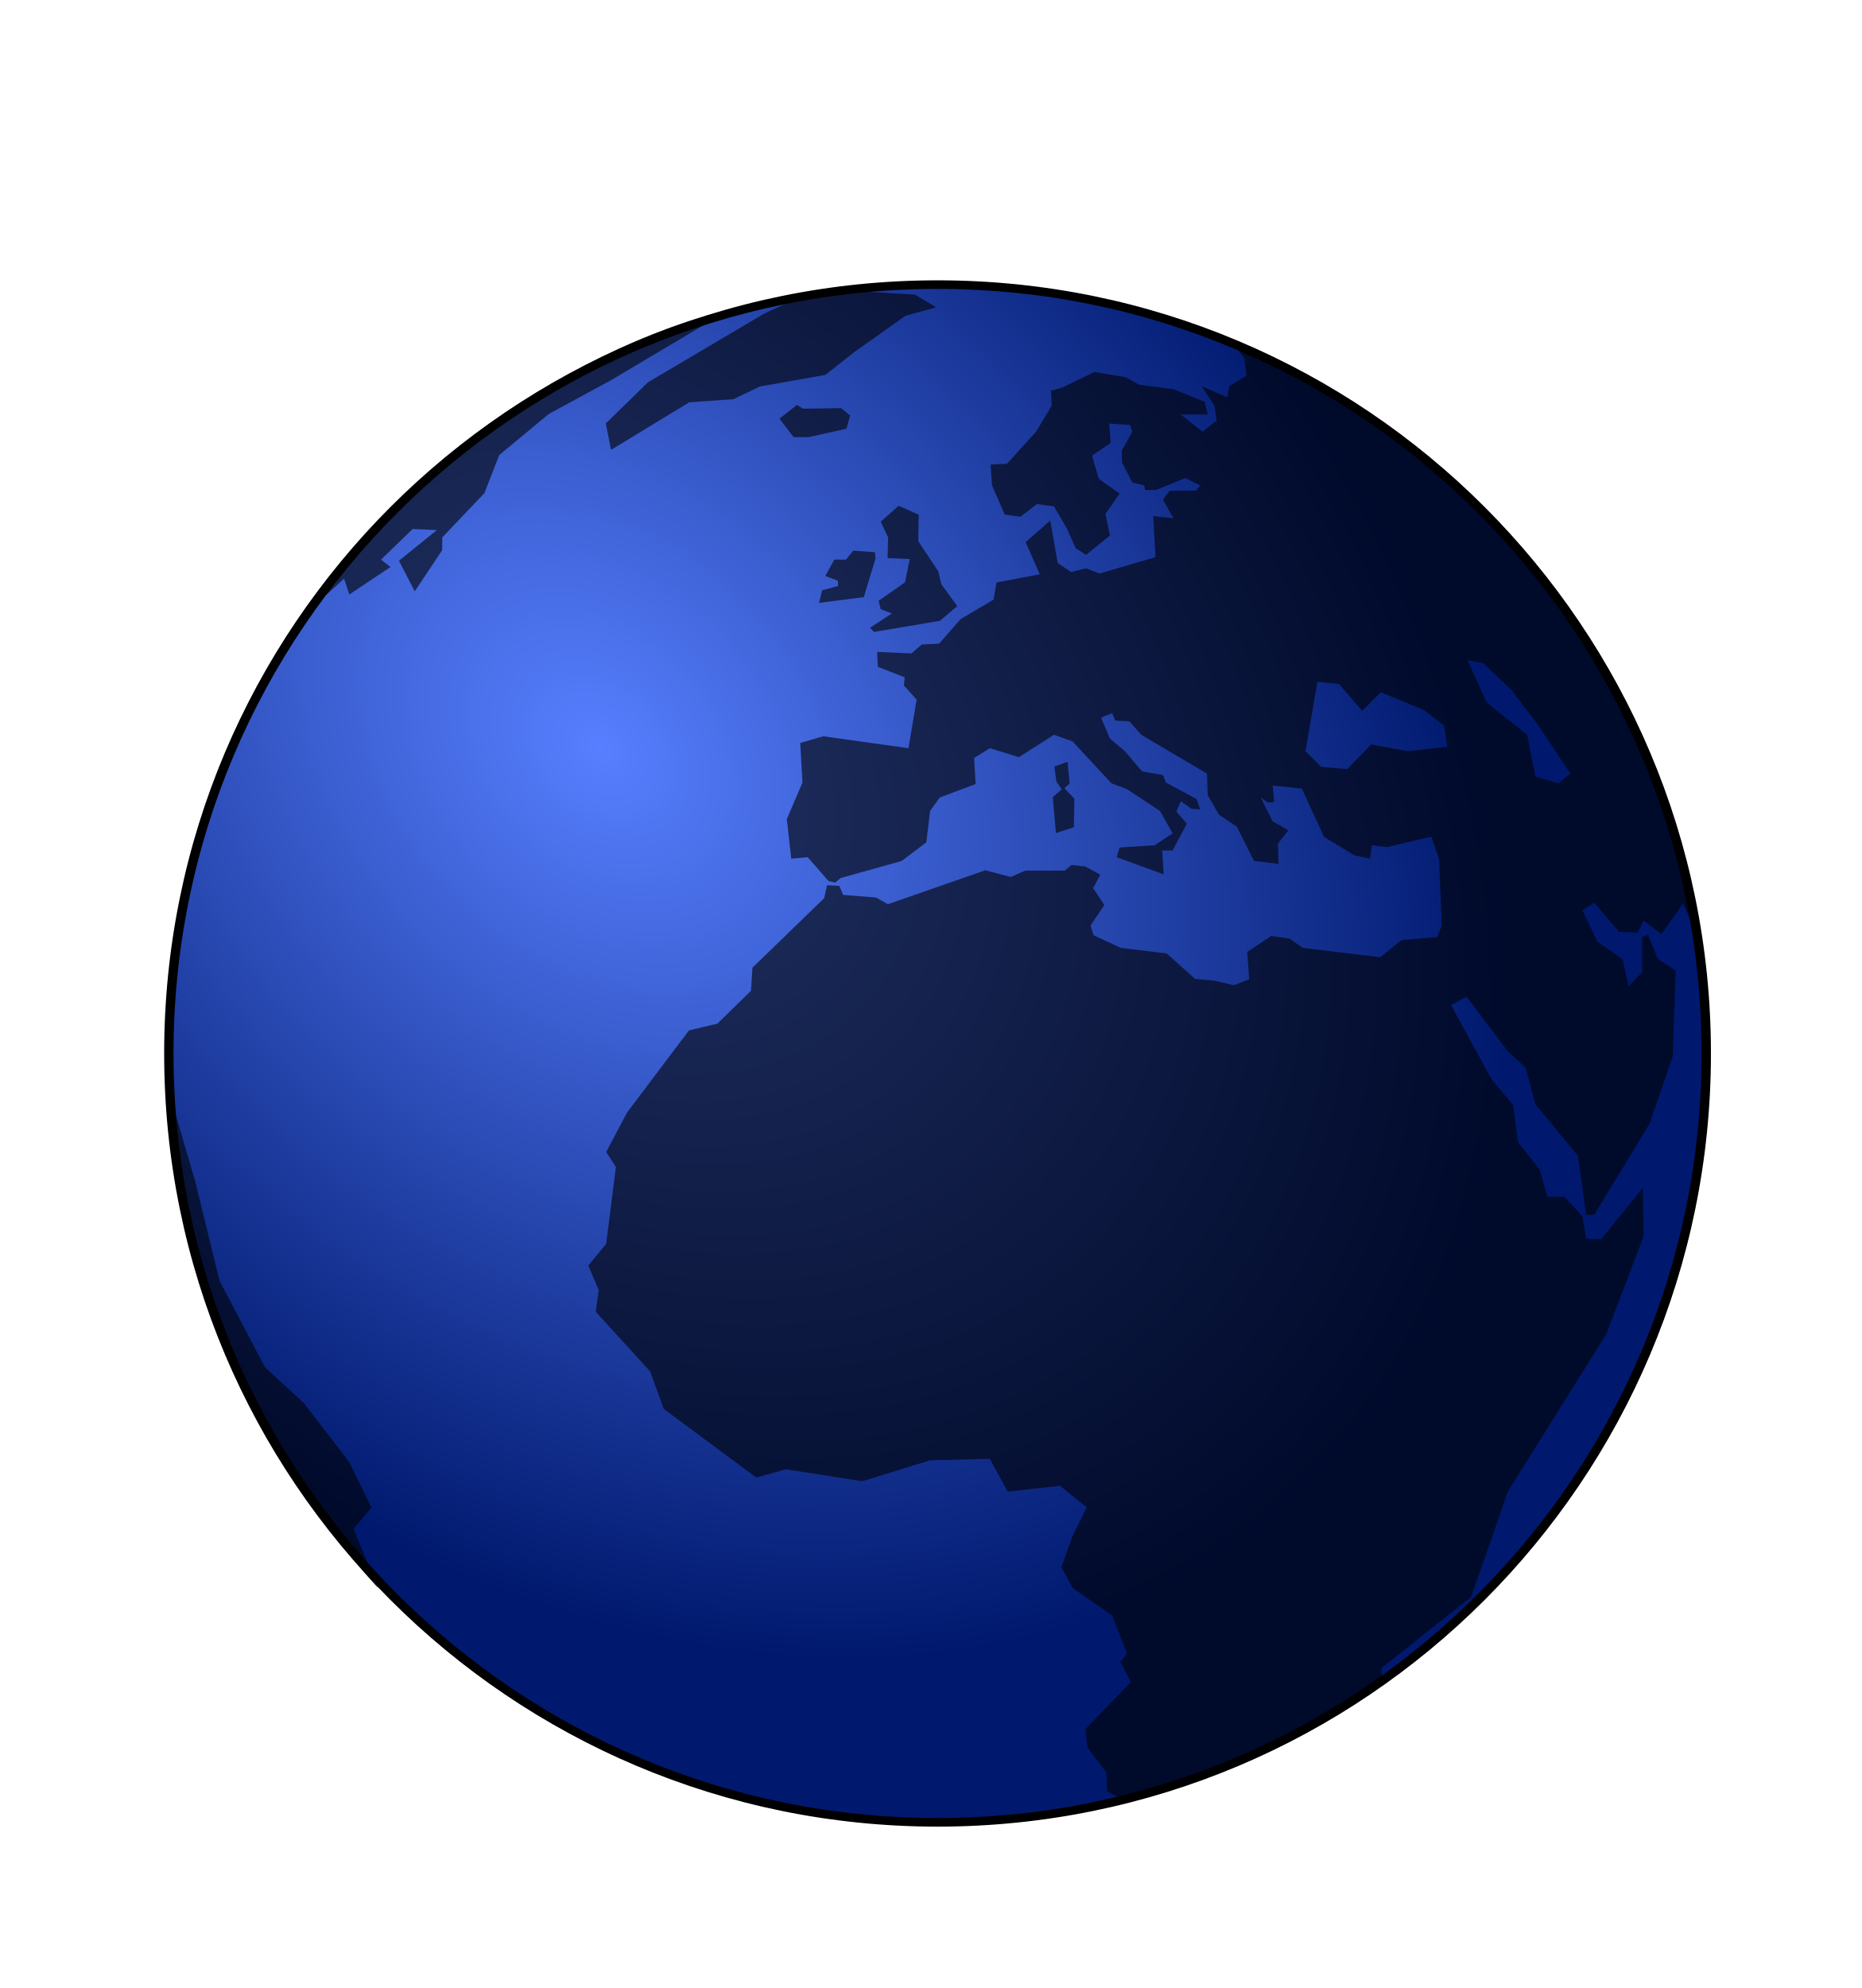
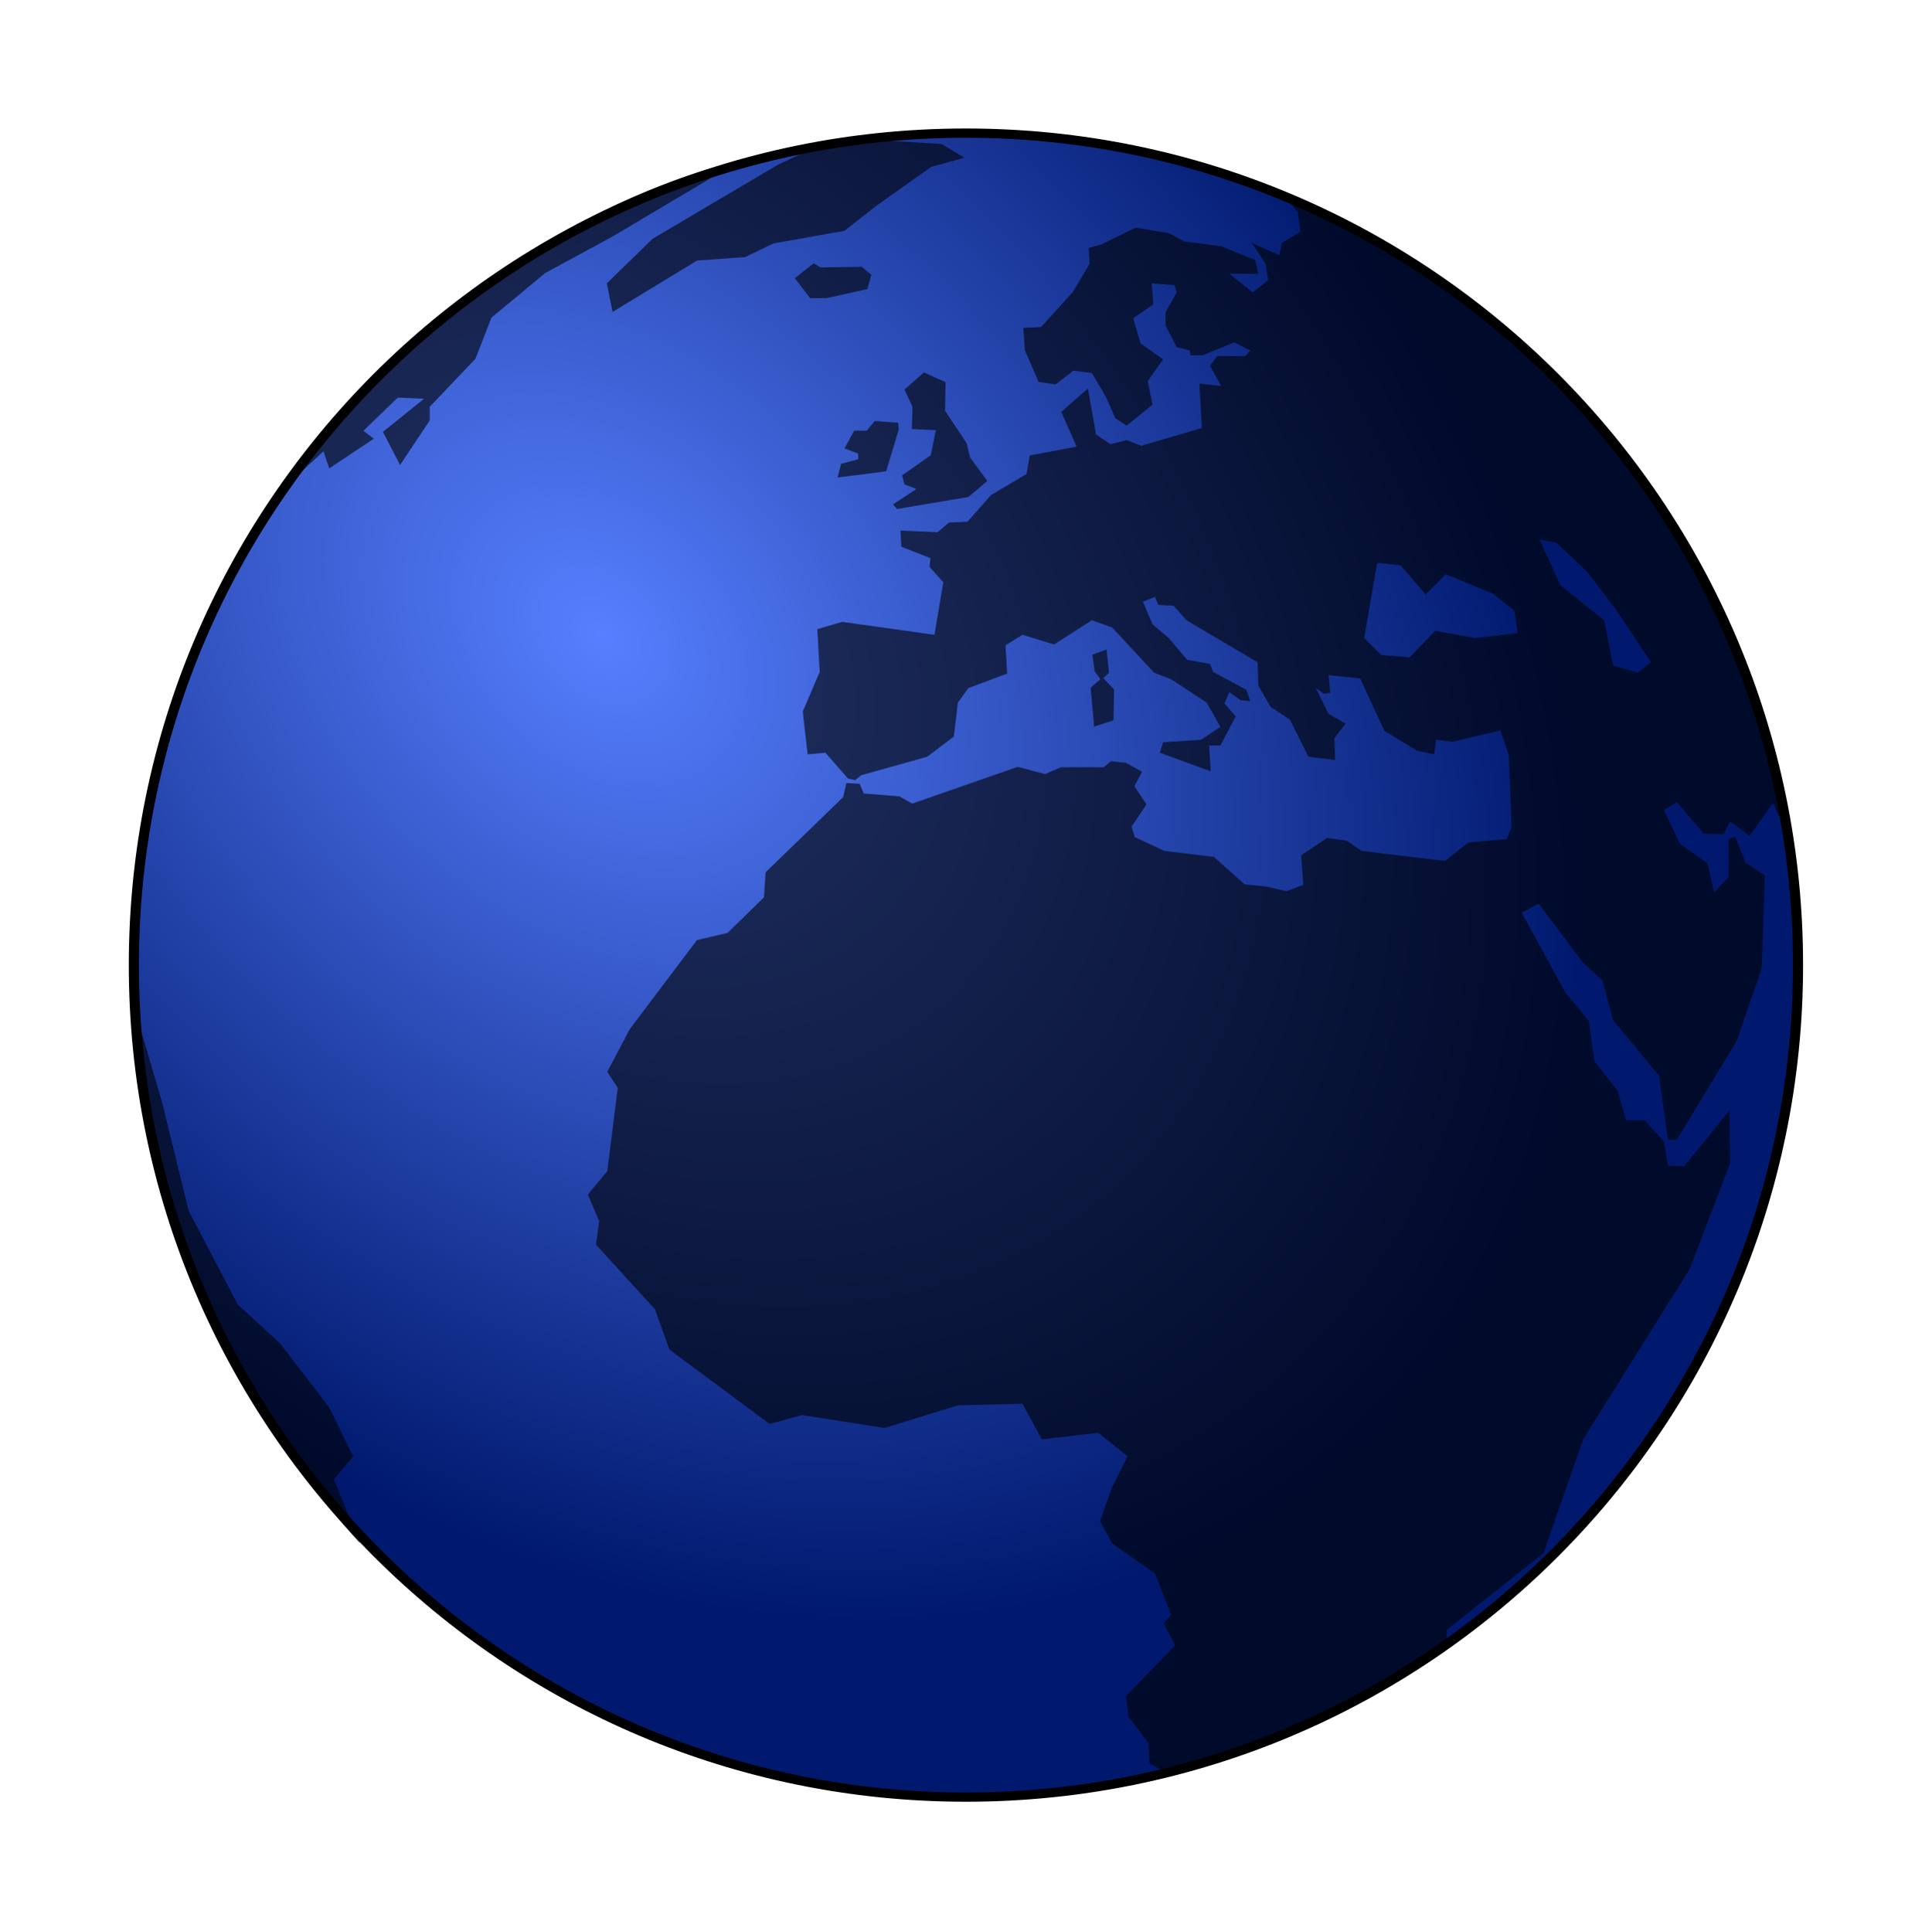
- <svg xmlns="http://www.w3.org/2000/svg" width="100%" height="100%" version="1.1" style="stroke-linecap: round; stroke-linejoin: round;background: rgba(47, 47, 47, 1);" viewBox="1.268 -43.452 623.517 665.802">
-   <defs id="defs1903">
+ <svg xmlns="http://www.w3.org/2000/svg" width="100%" height="100%" version="1.1" style="stroke-linecap: round; stroke-linejoin: round;background: rgba(47, 47, 47, 1);" viewBox="16.403 10.667 597.638 597.4">
+   <defs id="SvgjsDefs1311">
    <radialGradient id="radialGradient4189" cx="-304.199" cy="232.998" fx="-304.199" fy="232.998" r="173.549" gradientTransform="matrix(0.9266596,1.034888,-0.7153295,0.7607995,144.3603,364.4396)" gradientUnits="userSpaceOnUse">
      <stop stop-color="#577fff" stop-opacity="1" offset="0" />
      <stop stop-color="#00196e" stop-opacity="1" offset="1" />
    </radialGradient>
  </defs>
-   <svg id="layer 1" style="overflow: visible;">
+   <svg id="S-54-d60ead" style="overflow: visible; pointer-events: all;">
    <path style="opacity:1;fill:url(#radialGradient4189);fill-opacity:1;fill-rule:evenodd;stroke:#000000;stroke-width:2.098;stroke-linecap:round;stroke-linejoin:round;stroke-miterlimit:4;stroke-dasharray:none;stroke-opacity:1" id="path2167" d="M -56 301.362 A 172.5 188 0 1 1  -401,301.362 A 172.5 188 0 1 1  -56 301.362 z" transform="matrix(1.492754,0,0,1.369681,656.4185,-103.4029)" />
  </svg>
-   <svg id="layer 0" style="overflow: visible;">
+   <svg id="S-90-a00f28" style="overflow: visible; pointer-events: all;">
    <path id="path2189" d="M -256.457,54.186 C -256.457,54.186 -251.75,59.875 -251.75,59.875 L -251,65.875 L -256.75,69.375 L -257.5,73.125 L -266,69.375 L -261.75,75.875 L -261,80.875 L -265.75,84.625 L -273,78.875 L -264,78.875 L -265,74.625 L -275.5,70.375 L -287,68.875 L -291.5,66.375 L -302,64.625 L -312.75,69.875 L -316.5,70.875 L -316.25,75.875 L -321.5,84.625 L -331.25,95.375 L -336.75,95.625 L -336.25,102.625 L -332,112.375 L -326.75,113.125 L -321.25,108.875 L -315.5,109.625 L -311.25,116.875 L -308.25,123.625 L -304.75,125.875 L -296.75,119.375 L -298.25,112.125 L -293.5,105.375 L -300.5,100.375 L -302.75,92.625 L -296.5,88.375 L -297,81.875 L -290,82.375 L -289.25,84.625 L -292.75,90.875 L -292.75,94.875 L -289.25,101.625 L -285.25,102.625 L -285,104.125 L -281.25,104.125 L -271.5,100.125 L -266.5,102.625 L -268,104.375 L -276.75,104.375 L -279,107.375 L -275.5,113.625 L -282.25,112.875 L -281.5,126.625 L -300.25,132.125 L -304.75,130.375 L -309.75,131.625 L -314.25,128.625 L -316.75,114.375 L -325,121.625 L -320.25,132.375 L -334.75,135.125 L -335.75,140.875 L -346.75,147.375 L -354,155.625 L -359.75,155.875 L -363.25,158.875 L -374.75,158.375 L -374.5,163.375 L -365.5,166.875 L -365.75,169.625 L -361.5,174.375 L -364.25,190.625 L -392.75,186.625 L -400.5,188.875 L -399.75,202.125 L -405,214.375 L -403.5,227.625 L -398,227.125 L -391,235.125 L -388.75,235.625 L -387,234.125 L -366.5,228.375 L -358.25,222.125 L -357,211.625 L -353.75,207.125 L -341.75,202.625 L -342.25,193.875 L -337,190.625 L -327.25,193.625 L -315.5,186.125 L -309.25,188.375 L -296.25,202.375 L -291,204.375 L -280,211.625 L -275.75,219.125 L -281.75,223.125 L -293.5,223.875 L -294.5,227.125 L -278.75,232.875 L -279.25,224.875 L -275.75,224.875 L -271,215.875 L -274.5,211.875 L -273,208.375 L -269.5,210.875 L -266.5,211.125 L -267.75,207.625 L -278,202.125 L -279,199.625 L -286,198.375 L -291.75,191.625 L -296.75,187.375 L -299.75,180.375 L -296,178.875 L -295,181.375 L -290.25,181.625 L -286.25,186.125 L -264.25,199.125 L -264,206.375 L -260.25,212.875 L -254.25,216.875 L -248.5,228.375 L -240.25,229.375 L -240.5,222.625 L -237,218.125 L -242.25,215.125 L -246.25,207.125 L -243.75,208.875 L -241.75,208.625 L -242.25,203.125 L -232.5,204.125 L -225,220.375 L -214.875,226.5 L -209.625,227.625 L -209,223.125 L -204,223.75 L -189.125,220.25 L -186.5,227.875 L -185.625,250.125 L -187.125,253.875 L -199,254.875 L -206.25,260.625 L -232.125,257.5 L -236.625,254.375 L -242.75,253.5 L -250.75,258.875 L -250.125,268 L -255.25,270 L -261.75,268.5 L -268.25,267.875 L -277.75,259.375 L -293.125,257.5 L -302.25,253.25 L -303.25,250 L -298.625,243.125 L -302.375,237.5 L -300,233 L -305,230.25 L -309.625,229.75 L -311.875,231.625 L -325.125,231.625 L -330,233.75 L -338.5,231.5 L -371.125,242.875 L -375.125,240.625 L -386.125,239.75 L -387.375,236.75 L -391.5,236.5 L -392.5,240.875 L -416.5,264.125 L -417,271.875 L -428.25,282.875 L -437.75,285.125 L -458.5,312.625 L -465.5,325.875 L -462.25,330.875 L -465.5,356.625 L -471.5,363.875 L -468,372.125 L -469,379.375 L -450.75,399.375 L -446.25,411.875 L -415.25,434.875 L -405.25,432.125 L -379.75,436.125 L -357,429.125 L -337,428.625 L -331,439.625 L -313.5,437.625 L -304.5,444.875 L -309.25,454.375 L -313,464.875 L -309.25,471.875 L -296,481.125 L -291,493.875 L -293.25,496.625 L -289.75,503.375 L -305,519.125 L -304.25,525.375 L -298,533.625 L -297.75,539.875 C -297.75,539.875 -292,543.125 -292,543.125 C -260.706,536.804 -231.178,522.549 -205,502.562 L -205.75,502.125 L -205.75,498.625 L -175.75,474.875 L -163.5,439.625 L -130.5,386.875 L -118,354.125 L -118.25,337.875 L -132.25,355.125 L -137.25,354.875 L -138.5,347.375 L -144.5,340.875 L -150.25,340.875 L -152.75,331.875 L -160,322.625 L -161.75,310.125 L -169,301.375 L -182.5,276.625 L -177.25,273.875 L -163.5,292.125 L -157.5,297.625 L -154.25,309.875 L -140,327.125 L -137.25,346.875 L -134.5,346.875 L -116,316.375 L -108.25,293.875 L -107.25,265.125 L -113.25,261.125 L -116.5,253.125 L -118.5,253.875 L -118.5,265.625 L -123,270.375 L -125,261.375 L -133.5,255.375 L -138.5,244.875 L -134.5,242.375 L -126.25,252.125 L -120,252.375 L -118,248.375 L -112,252.875 L -104.75,242.625 L -99.852,253.678 C -112.355,177.34 -152.957,104.775 -256.457,54.186 z M -177,161.125 L -171.75,162.125 L -162.25,171.125 L -153.5,182.625 L -142.5,199.125 L -146.5,202.375 L -154.25,200.125 L -157,186.125 L -170.5,175.375 L -177,161.125 z M -227.25,168.375 L -220,169.125 L -212.25,178.125 L -206,171.875 L -191.5,177.875 L -184.75,183.125 L -183.75,190.125 L -197,191.625 L -209.25,189.375 L -217.25,197.625 L -226,196.875 L -231.25,191.625 L -227.25,168.375 z " style="fill:#000000;fill-opacity:0.608;fill-rule:evenodd;stroke:none;stroke-width:2;stroke-linecap:butt;stroke-linejoin:miter;stroke-opacity:1" transform="matrix(1,0,0,1,669.8243,16.50488)" />
    <path id="path2209" d="M -375.827,151.685 L -353.73,147.973 L -347.897,143.023 L -353.2,135.775 L -354.26,131.356 L -360.978,121.279 L -360.801,112.44 L -367.519,109.435 L -373.529,114.739 L -371.054,120.042 L -371.231,126.936 L -363.806,127.29 L -365.397,135.068 L -374.236,141.255 L -373.529,144.084 L -369.817,145.498 L -377.065,150.271 L -375.827,151.685 z " style="fill:#000000;fill-opacity:0.608;fill-rule:evenodd;stroke:none;stroke-width:2;stroke-linecap:butt;stroke-linejoin:miter;stroke-opacity:1" transform="matrix(1,0,0,1,669.8243,16.50488)" />
    <path id="path2211" d="M -375.297,127.113 L -379.186,140.018 L -394.212,141.962 L -393.151,137.72 L -387.848,136.305 L -387.848,134.538 L -392.091,132.947 L -389.086,127.467 L -385.196,127.467 L -382.722,124.461 L -375.474,124.992 L -375.297,127.113 z " style="fill:#000000;fill-opacity:0.608;fill-rule:evenodd;stroke:none;stroke-width:2;stroke-linecap:butt;stroke-linejoin:miter;stroke-opacity:1" transform="matrix(1,0,0,1,669.8243,16.50488)" />
    <path id="path2213" d="M -397.748,86.454 L -385.02,83.626 L -383.782,79.206 L -386.787,76.732 L -399.515,76.908 L -401.637,75.671 L -407.47,80.267 L -402.697,86.454 L -397.748,86.454 z " style="fill:#000000;fill-opacity:0.608;fill-rule:evenodd;stroke:none;stroke-width:2;stroke-linecap:butt;stroke-linejoin:miter;stroke-opacity:1" transform="matrix(1,0,0,1,669.8243,16.50488)" />
    <path id="path2215" d="M -310.95,195.172 L -315.37,196.763 L -314.663,201.889 L -312.895,204.364 L -315.9,207.016 L -314.839,219.037 L -308.829,217.092 L -308.652,207.546 L -312.011,204.011 L -310.243,202.42 L -310.95,195.172 z " style="fill:#000000;fill-opacity:0.608;fill-rule:evenodd;stroke:none;stroke-width:2;stroke-linecap:butt;stroke-linejoin:miter;stroke-opacity:1" transform="matrix(1,0,0,1,669.8243,16.50488)" />
    <path id="path2217" d="M -463.862,90.697 L -437.699,74.787 L -422.85,73.726 L -414.011,69.484 L -392.091,65.595 L -382.191,57.816 L -365.221,45.796 L -354.968,42.967 L -362.039,38.725 L -379.716,37.664 L -396.687,37.664 L -412.597,45.089 L -451.488,68.07 L -465.63,81.858 L -463.862,90.697 z " style="fill:#000000;fill-opacity:0.608;fill-rule:evenodd;stroke:none;stroke-width:2;stroke-linecap:butt;stroke-linejoin:miter;stroke-opacity:1" transform="matrix(1,0,0,1,669.8243,16.50488)" />
    <path id="path2219" d="M -566.393,145.851 C -566.393,145.851 -553.311,133.83 -553.311,133.83 L -551.543,139.134 L -537.755,129.941 L -540.937,127.467 L -530.33,117.213 L -522.198,117.567 L -534.926,127.82 L -529.623,138.073 L -520.431,124.285 L -520.431,120.042 L -506.288,105.193 L -501.339,92.465 L -484.722,78.676 L -463.862,67.362 L -424.618,44.028 C -424.618,44.028 -504.521,58.7 -566.393,145.851 z " style="fill:#000000;fill-opacity:0.608;fill-rule:evenodd;stroke:none;stroke-width:2;stroke-linecap:butt;stroke-linejoin:miter;stroke-opacity:1" transform="matrix(1,0,0,1,669.8243,16.50488)" />
    <path id="path2221" d="M -541.997,471.828 L -550.129,452.029 L -544.119,444.957 L -551.543,429.755 L -566.746,409.956 L -579.828,397.935 L -595.03,368.943 L -603.162,335.709 L -609.88,312.728 C -609.88,312.728 -612.001,292.576 -612.001,292.576 C -616.597,392.808 -541.997,471.828 -541.997,471.828 z " style="fill:#000000;fill-opacity:0.608;fill-rule:evenodd;stroke:none;stroke-width:2;stroke-linecap:butt;stroke-linejoin:miter;stroke-opacity:1" transform="matrix(1,0,0,1,669.8243,16.50488)" />
  </svg>
</svg>
